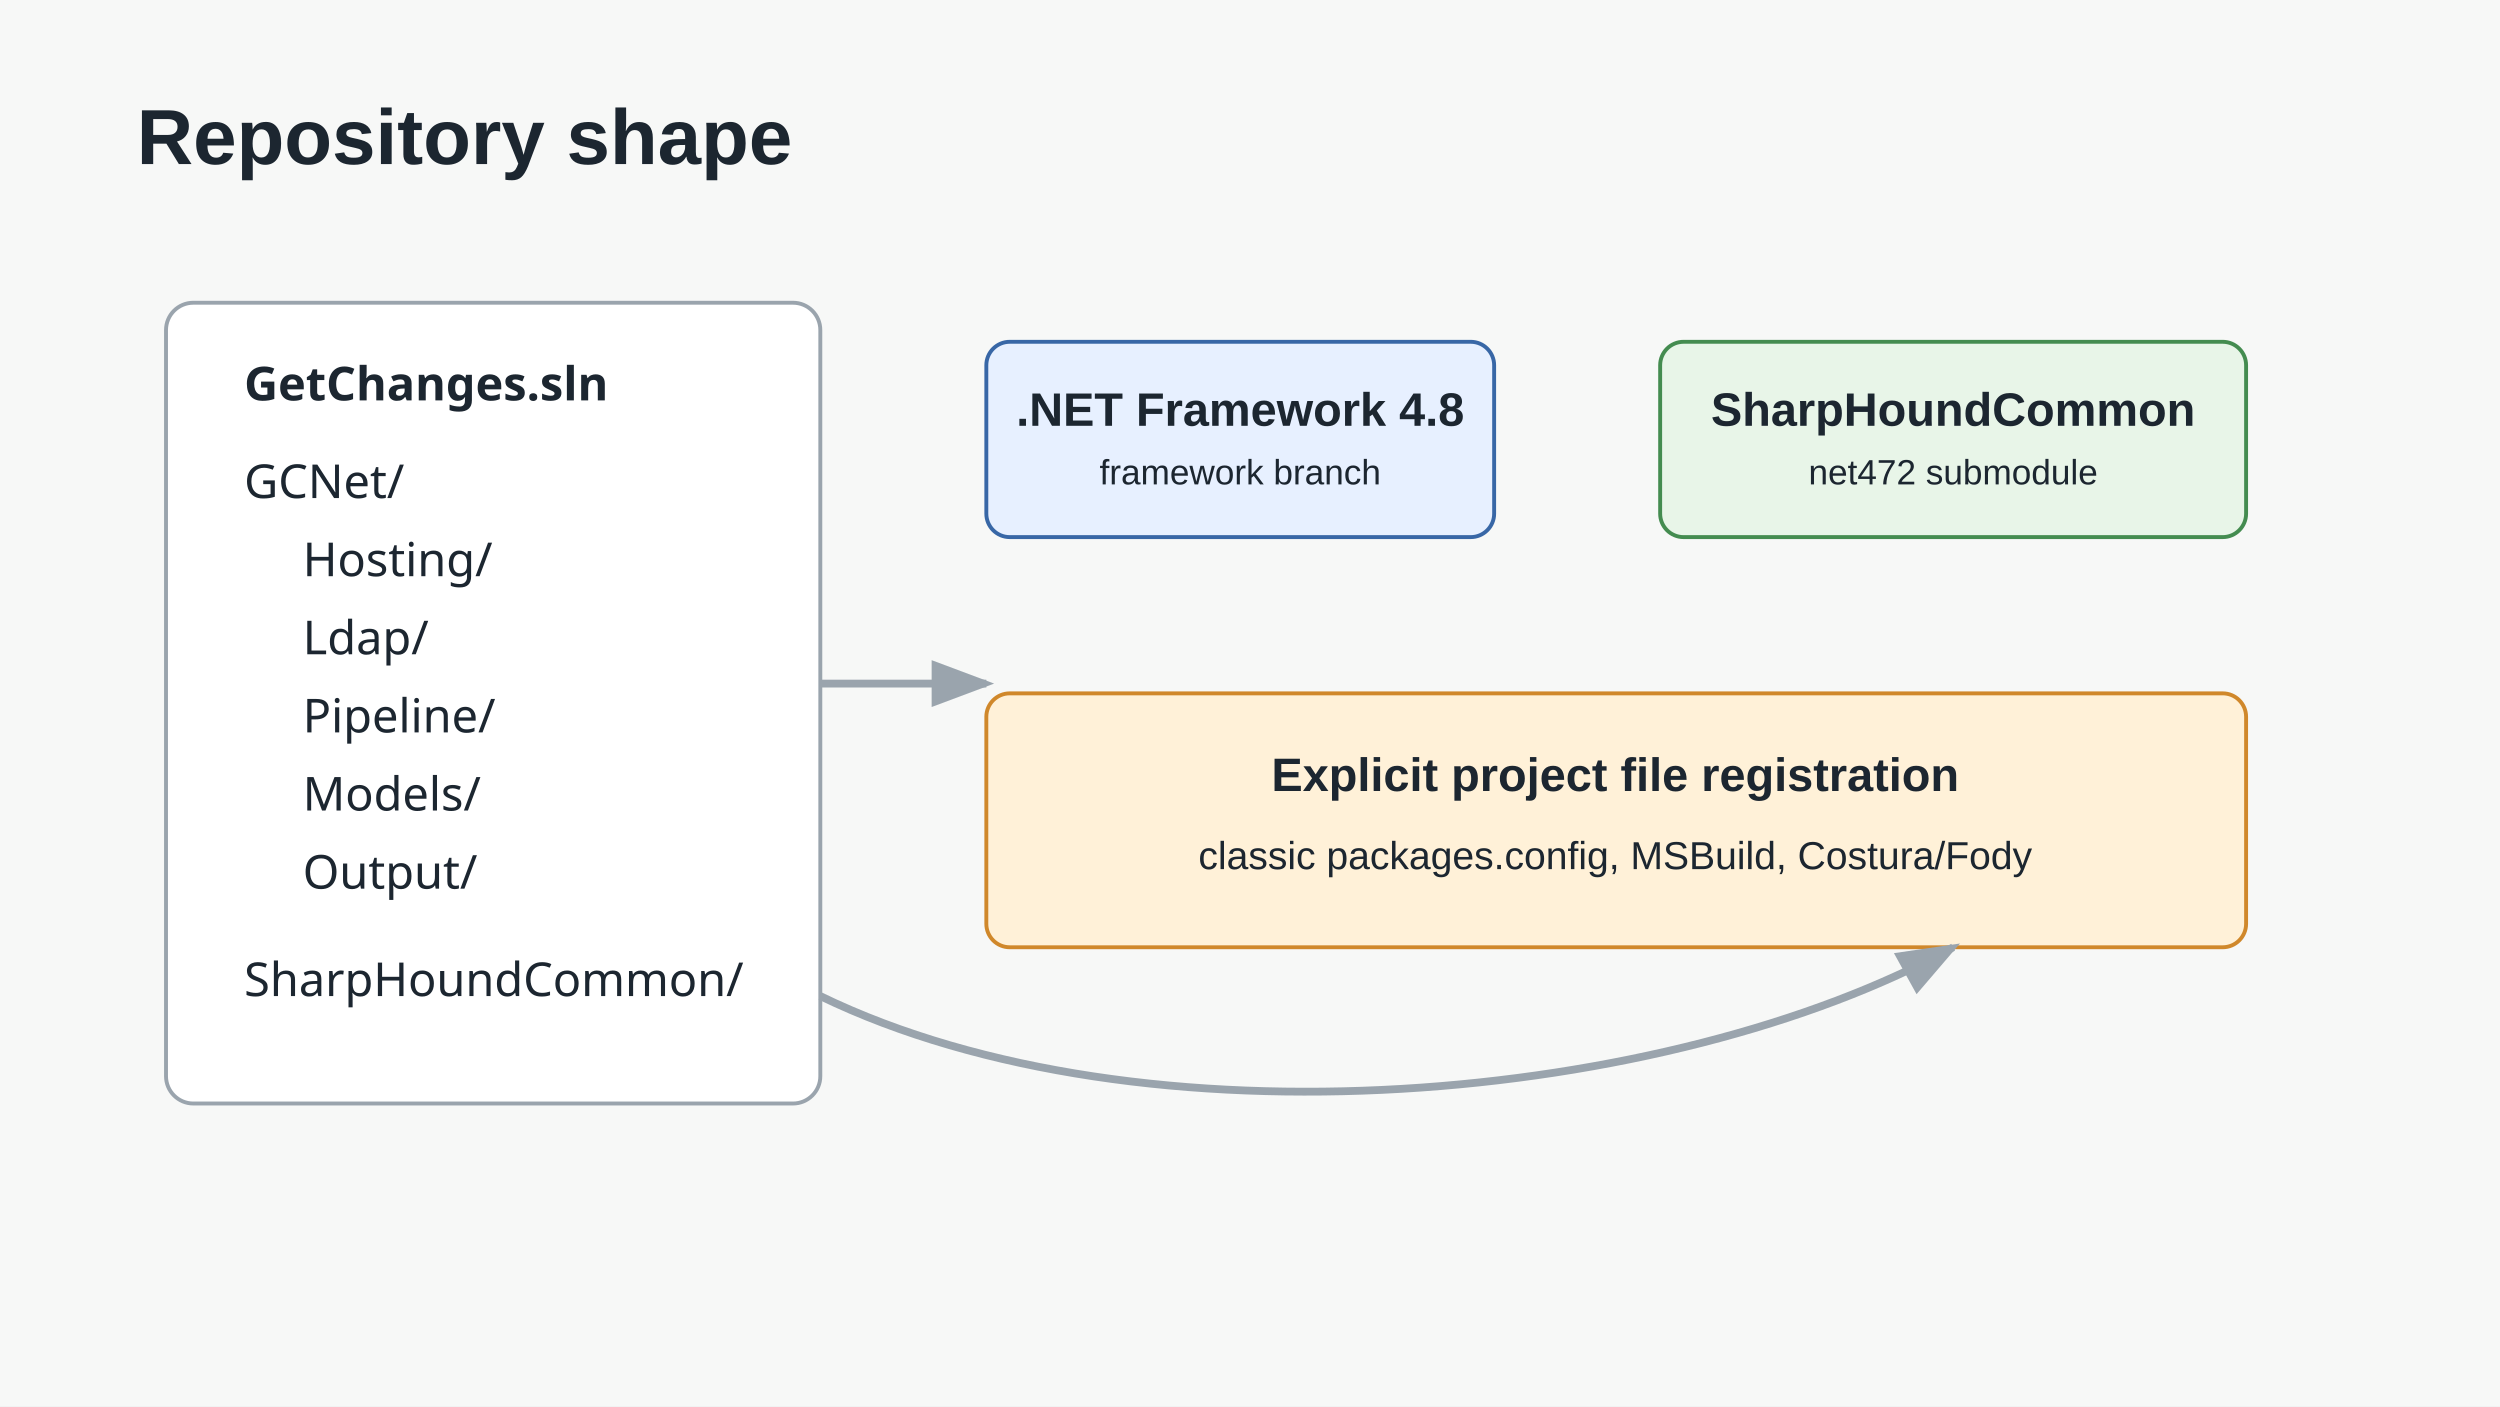
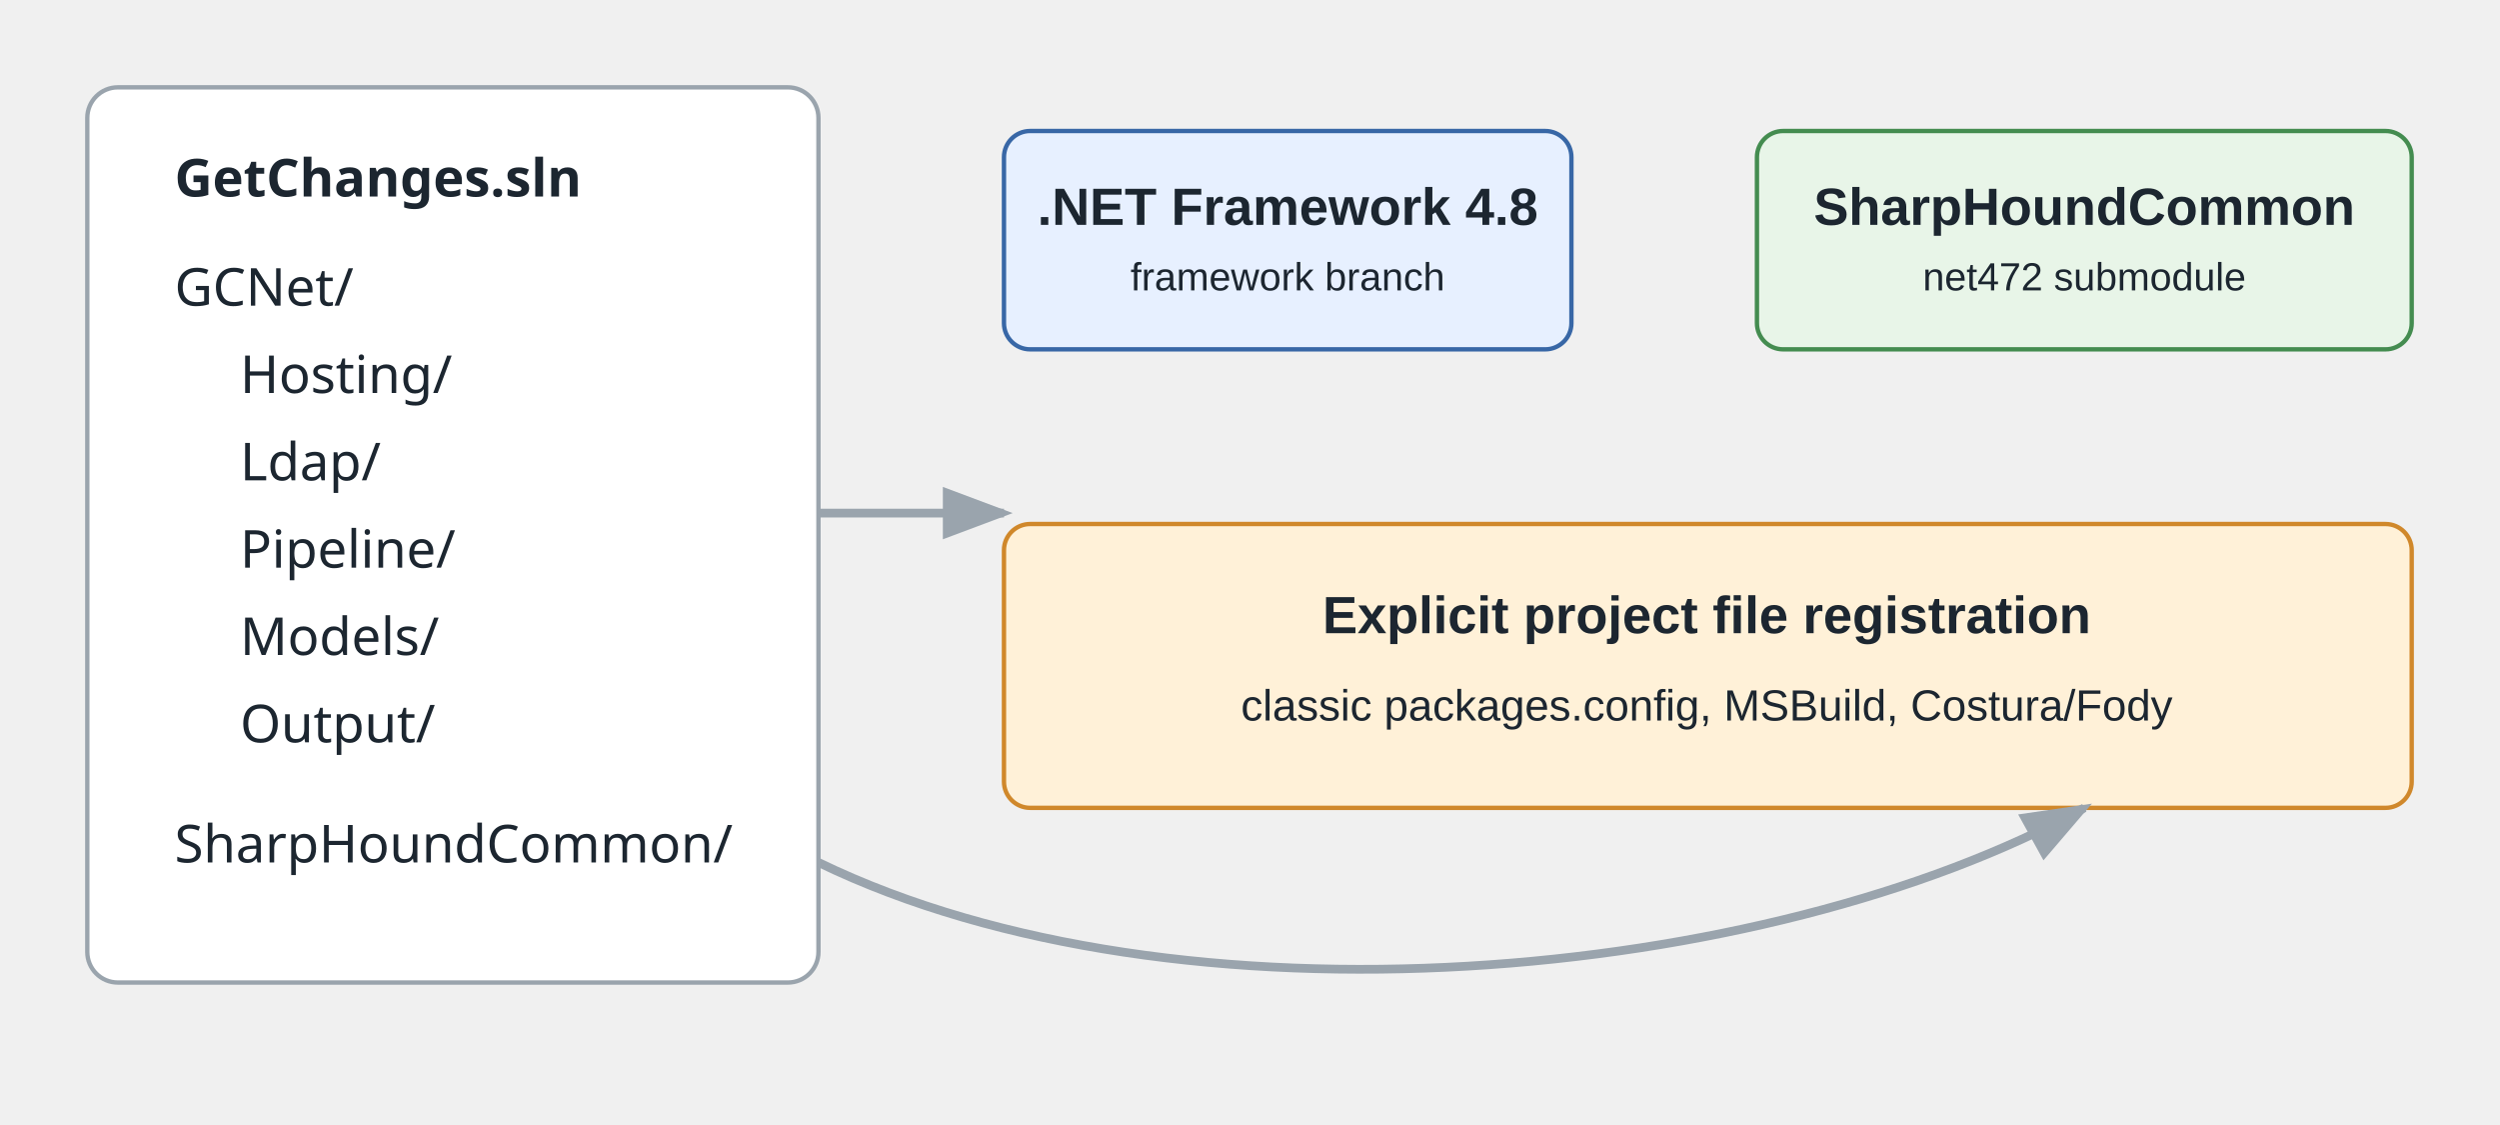
- <svg xmlns="http://www.w3.org/2000/svg" width="1280" height="720" viewBox="0 0 1280 720">
-   <rect width="1280" height="720" fill="#f7f8f7" />
-   <text x="70" y="84" font-family="Segoe UI, Arial" font-size="40" font-weight="700" fill="#1c2630">Repository shape</text>
+ <svg xmlns="http://www.w3.org/2000/svg" width="1145" height="515" viewBox="45 115 1145 515">
  <g font-family="Consolas, Segoe UI, monospace" font-size="24" fill="#1c2630">
    <rect x="85" y="155" width="335" height="410" rx="14" fill="#ffffff" stroke="#9aa4ad" stroke-width="2" />
    <text x="125" y="205" font-weight="700">GetChanges.sln</text>
    <text x="125" y="255">GCNet/</text>
    <text x="155" y="295">Hosting/</text>
    <text x="155" y="335">Ldap/</text>
    <text x="155" y="375">Pipeline/</text>
    <text x="155" y="415">Models/</text>
    <text x="155" y="455">Output/</text>
    <text x="125" y="510">SharpHoundCommon/</text>
  </g>
  <g font-family="Segoe UI, Arial" fill="#1c2630">
    <rect x="505" y="175" width="260" height="100" rx="12" fill="#e7f0ff" stroke="#3867a6" stroke-width="2" />
    <text x="635" y="218" text-anchor="middle" font-size="24" font-weight="700">.NET Framework 4.8</text>
    <text x="635" y="248" text-anchor="middle" font-size="18">framework branch</text>
    <rect x="850" y="175" width="300" height="100" rx="12" fill="#e8f5e8" stroke="#448c50" stroke-width="2" />
    <text x="1000" y="218" text-anchor="middle" font-size="24" font-weight="700">SharpHoundCommon</text>
    <text x="1000" y="248" text-anchor="middle" font-size="18">net472 submodule</text>
    <rect x="505" y="355" width="645" height="130" rx="12" fill="#fff1d8" stroke="#d0882b" stroke-width="2" />
    <text x="827" y="405" text-anchor="middle" font-size="24" font-weight="700">Explicit project file registration</text>
    <text x="827" y="445" text-anchor="middle" font-size="20">classic packages.config, MSBuild, Costura/Fody</text>
  </g>
  <path d="M420 350 H505" stroke="#9aa4ad" stroke-width="4" marker-end="url(#arrow)" />
  <path d="M420 510 C585 590 855 565 1000 485" stroke="#9aa4ad" stroke-width="4" fill="none" marker-end="url(#arrow)" />
  <defs>
    <marker id="arrow" markerWidth="10" markerHeight="10" refX="7" refY="3" orient="auto">
      <path d="M0,0 L0,6 L8,3 z" fill="#9aa4ad" />
    </marker>
  </defs>
</svg>
